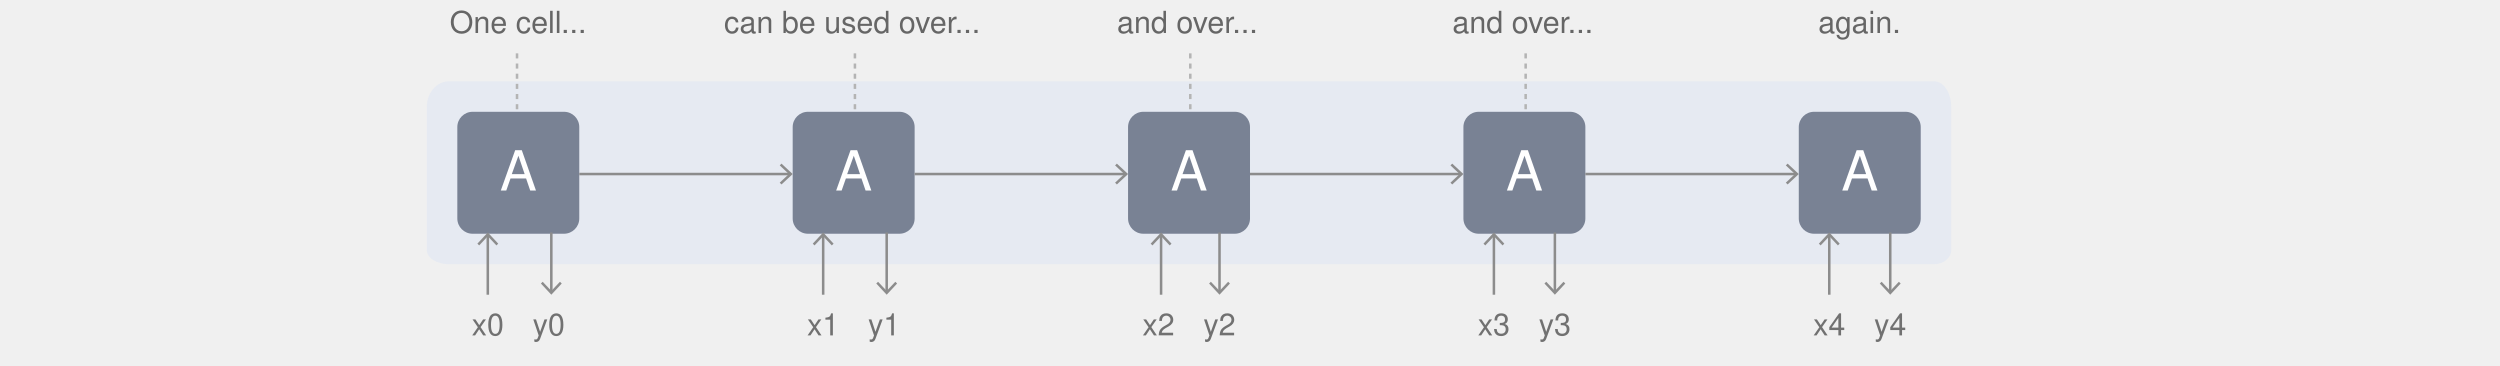
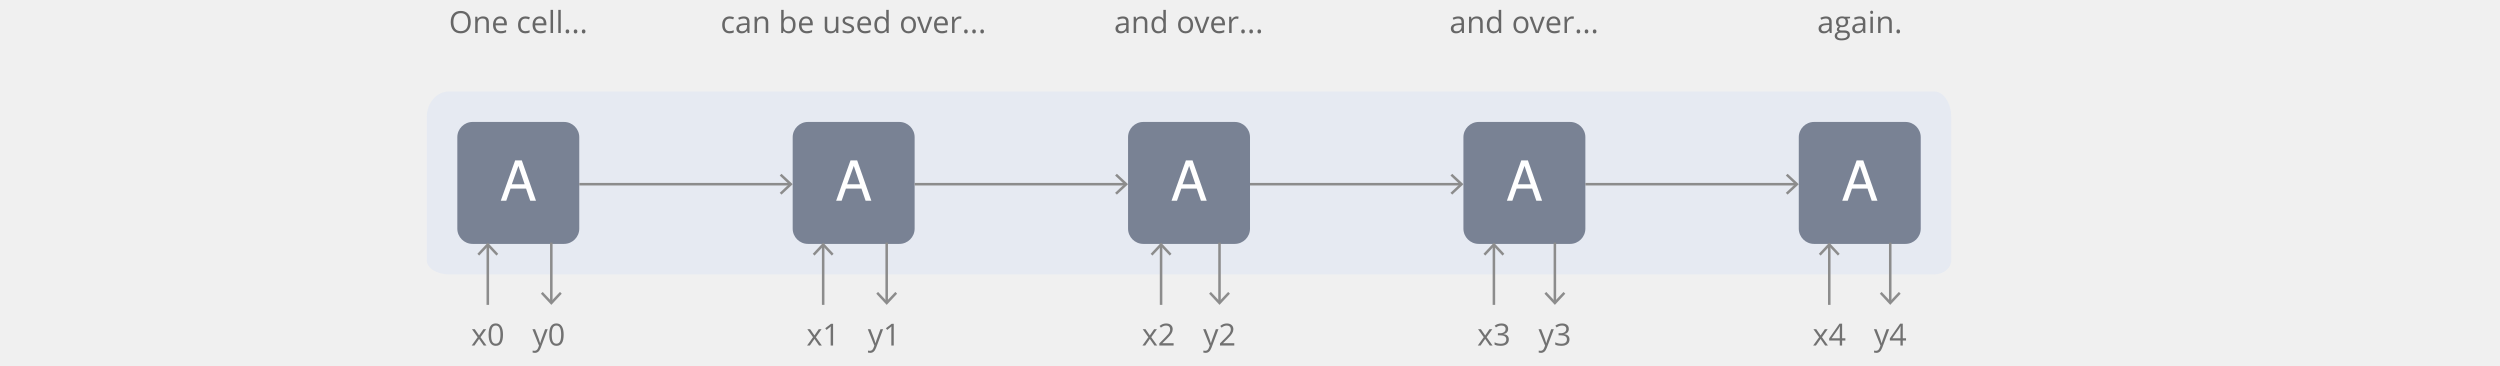
<svg xmlns="http://www.w3.org/2000/svg" xmlns:xlink="http://www.w3.org/1999/xlink" version="1.1" x="0px" y="0px" width="984px" height="144px" viewBox="0 0 984 144" enable-background="new 0 0 984 144" xml:space="preserve">
  <symbol id="op-bg" viewBox="-11.2 -11.2 22.5 22.5">
    <path fill="#798294" d="M11.2,0c0-6.2-5-11.2-11.2-11.2S-11.2-6.2-11.2,0s5,11.2,11.2,11.2S11.2,6.2,11.2,0z" />
  </symbol>
  <symbol id="rnn-a" viewBox="-21.5 -26.5 48 48">
    <use xlink:href="#rnn-bg" width="48" height="48" id="XMLID_33_" x="-21.5" y="-26.5" overflow="visible" />
    <text transform="matrix(1 0 0 -1 -4.7627 -9.5)" fill="#FFFFFF" font-family="'Helvetica'" font-size="21.774px">A</text>
  </symbol>
  <symbol id="rnn-bg" viewBox="-21.5 -26.5 48 48">
    <path fill="#798294" d="M20.5-26.5h-36c-3.3,0-6,2.7-6,6v36c0,3.3,2.7,6,6,6h36c3.3,0,6-2.7,6-6v-36C26.5-23.8,23.8-26.5,20.5-26.5   z" />
  </symbol>
  <g id="background">
    <g id="XMLID_7_">
      <g>
-         <path fill="#E6EAF2" d="M768,98.5c0,3-3,5.5-6.7,5.5c0,0,0,0-9.3,0c-166.4,0-386.1,0-564,0c-11.3,0-11.3,0-11.3,0     c-4.8,0-8.7-2.5-8.7-5.5c0,0,0,0,0-8c0-10.1,0-24.2,0-36c0-12.5,0-12.5,0-12.5c0-5.5,3.9-10,8.7-10c0,0,0,0,11.3,0     c177.9,0,397.6,0,564,0c9.3,0,9.3,0,9.3,0c3.7,0,6.7,4.5,6.7,10c0,0,0,0,0,12.5c0,11.8,0,25.9,0,36C768,98.5,768,98.5,768,98.5z" />
+         <path fill="#E6EAF2" d="M768,102.5c0,3-3,5.5-6.7,5.5c0,0,0,0-9.3,0c-166.4,0-386.1,0-564,0c-11.3,0-11.3,0-11.3,0     c-4.8,0-8.7-2.5-8.7-5.5c0,0,0,0,0-8c0-10.1,0-24.2,0-36c0-12.5,0-12.5,0-12.5c0-5.5,3.9-10,8.7-10c0,0,0,0,11.3,0     c177.9,0,397.6,0,564,0c9.3,0,9.3,0,9.3,0c3.7,0,6.7,4.5,6.7,10c0,0,0,0,0,12.5c0,11.8,0,25.9,0,36     C768,102.5,768,102.5,768,102.5z" />
      </g>
    </g>
  </g>
  <g id="edges">
</g>
  <g id="nodes">
-     <use xlink:href="#rnn-a" width="48" height="48" x="-21.5" y="-26.5" transform="matrix(1 0 0 -1 201.5009 65.5)" overflow="visible" />
-     <use xlink:href="#rnn-a" width="48" height="48" x="-21.5" y="-26.5" transform="matrix(1 0 0 -1 333.5009 65.5)" overflow="visible" />
-     <use xlink:href="#rnn-a" width="48" height="48" x="-21.5" y="-26.5" transform="matrix(1 0 0 -1 465.5009 65.5)" overflow="visible" />
-     <use xlink:href="#rnn-a" width="48" height="48" id="XMLID_30_" x="-21.5" y="-26.5" transform="matrix(1 0 0 -1 597.5009 65.5)" overflow="visible" />
-     <use xlink:href="#rnn-a" width="48" height="48" id="XMLID_29_" x="-21.5" y="-26.5" transform="matrix(1 0 0 -1 729.5009 65.5)" overflow="visible" />
+     <use xlink:href="#rnn-a" width="48" height="48" x="-21.5" y="-26.5" transform="matrix(1 0 0 -1 201.5009 69.4997)" overflow="visible" />
+     <use xlink:href="#rnn-a" width="48" height="48" x="-21.5" y="-26.5" transform="matrix(1 0 0 -1 333.5009 69.4997)" overflow="visible" />
+     <use xlink:href="#rnn-a" width="48" height="48" x="-21.5" y="-26.5" transform="matrix(1 0 0 -1 465.5009 69.4997)" overflow="visible" />
+     <use xlink:href="#rnn-a" width="48" height="48" id="XMLID_30_" x="-21.5" y="-26.5" transform="matrix(1 0 0 -1 597.5009 69.4997)" overflow="visible" />
+     <use xlink:href="#rnn-a" width="48" height="48" id="XMLID_29_" x="-21.5" y="-26.5" transform="matrix(1 0 0 -1 729.5009 69.4997)" overflow="visible" />
  </g>
  <g id="text">
-     <text transform="matrix(1 0 0 1 185.663 131.9998)" fill="#717171" font-family="'Helvetica'" font-size="12px">x0</text>
-     <text transform="matrix(1 0 0 1 209.663 131.9998)" fill="#717171" font-family="'Helvetica'" font-size="12px">y0</text>
-     <text transform="matrix(1 0 0 1 317.663 131.9998)" fill="#717171" font-family="'Helvetica'" font-size="12px">x1</text>
-     <text transform="matrix(1 0 0 1 341.663 131.9998)" fill="#717171" font-family="'Helvetica'" font-size="12px">y1</text>
-     <text transform="matrix(1 0 0 1 449.663 131.9998)" fill="#717171" font-family="'Helvetica'" font-size="12px">x2</text>
-     <text transform="matrix(1 0 0 1 473.663 131.9998)" fill="#717171" font-family="'Helvetica'" font-size="12px">y2</text>
-     <text transform="matrix(1 0 0 1 581.663 131.9998)" fill="#717171" font-family="'Helvetica'" font-size="12px">x3</text>
-     <text transform="matrix(1 0 0 1 605.663 131.9998)" fill="#717171" font-family="'Helvetica'" font-size="12px">y3</text>
+     <text transform="matrix(1 0 0 1 185.4257 135.9995)" fill="#717171" font-family="'OpenSans'" font-size="12px">x0</text>
+     <text transform="matrix(1 0 0 1 209.5458 135.9995)" fill="#717171" font-family="'OpenSans'" font-size="12px">y0</text>
+     <text transform="matrix(1 0 0 1 317.4257 135.9995)" fill="#717171" font-family="'OpenSans'" font-size="12px">x1</text>
+     <text transform="matrix(1 0 0 1 341.5458 135.9995)" fill="#717171" font-family="'OpenSans'" font-size="12px">y1</text>
+     <text transform="matrix(1 0 0 1 449.4257 135.9995)" fill="#717171" font-family="'OpenSans'" font-size="12px">x2</text>
+     <text transform="matrix(1 0 0 1 473.5458 135.9995)" fill="#717171" font-family="'OpenSans'" font-size="12px">y2</text>
+     <text transform="matrix(1 0 0 1 581.4257 135.9995)" fill="#717171" font-family="'OpenSans'" font-size="12px">x3</text>
+     <text transform="matrix(1 0 0 1 605.5458 135.9995)" fill="#717171" font-family="'OpenSans'" font-size="12px">y3</text>
    <g>
-       <text transform="matrix(1 0 0 1 176.9882 12.9998)" fill="#666666" font-family="'Helvetica'" font-size="12px">One cell...</text>
-     </g>
-     <line fill="none" stroke="#B4B4B4" stroke-miterlimit="10" stroke-dasharray="2" x1="203.5" y1="43" x2="203.5" y2="20" />
-     <line fill="none" stroke="#B4B4B4" stroke-miterlimit="10" stroke-dasharray="2" x1="336.5" y1="43" x2="336.5" y2="20" />
-     <line fill="none" stroke="#B4B4B4" stroke-miterlimit="10" stroke-dasharray="2" x1="468.5" y1="43" x2="468.5" y2="20" />
-     <g>
-       <text transform="matrix(1 0 0 1 284.9677 12.9998)" fill="#666666" font-family="'Helvetica'" font-size="12px">can be used over...</text>
+       <text transform="matrix(1 0 0 1 176.6718 12.9998)" fill="#666666" font-family="'OpenSans'" font-size="12px">One cell...</text>
    </g>
    <g>
-       <text transform="matrix(1 0 0 1 439.6493 12.9998)" fill="#666666" font-family="'Helvetica'" font-size="12px">and over...</text>
-     </g>
-     <line fill="none" stroke="#B4B4B4" stroke-miterlimit="10" stroke-dasharray="2" x1="600.5" y1="43" x2="600.5" y2="20" />
-     <g>
-       <text transform="matrix(1 0 0 1 571.6493 12.9998)" fill="#666666" font-family="'Helvetica'" font-size="12px">and over...</text>
+       <text transform="matrix(1 0 0 1 283.5819 12.9998)" fill="#666666" font-family="'OpenSans'" font-size="12px">can be used over...</text>
    </g>
    <g>
-       <text transform="matrix(1 0 0 1 715.6522 12.9998)" fill="#666666" font-family="'Helvetica'" font-size="12px">again.</text>
+       <text transform="matrix(1 0 0 1 438.5096 12.9998)" fill="#666666" font-family="'OpenSans'" font-size="12px">and over...</text>
+     </g>
+     <g>
+       <text transform="matrix(1 0 0 1 570.5096 12.9998)" fill="#666666" font-family="'OpenSans'" font-size="12px">and over...</text>
+     </g>
+     <g>
+       <text transform="matrix(1 0 0 1 715.2421 12.9998)" fill="#666666" font-family="'OpenSans'" font-size="12px">again.</text>
    </g>
    <g>
      <g>
-         <line fill="none" stroke="#8C8C8C" stroke-miterlimit="10" x1="228" y1="68.5" x2="310.9" y2="68.5" />
+         <line fill="none" stroke="#8C8C8C" stroke-miterlimit="10" x1="228" y1="72.5" x2="310.9" y2="72.5" />
        <g>
-           <polygon fill="#8C8C8C" points="307.6,72.6 306.9,71.9 310.5,68.5 306.9,65.1 307.6,64.4 312,68.5     " />
+           <polygon fill="#8C8C8C" points="307.6,76.6 306.9,75.9 310.5,72.5 306.9,69.1 307.6,68.4 312,72.5     " />
        </g>
      </g>
    </g>
    <g>
      <g>
-         <line fill="none" stroke="#8C8C8C" stroke-miterlimit="10" x1="192" y1="116" x2="192" y2="92.6" />
+         <line fill="none" stroke="#8C8C8C" stroke-miterlimit="10" x1="192" y1="120" x2="192" y2="96.6" />
        <g>
-           <polygon fill="#8C8C8C" points="196.1,95.9 195.4,96.6 192,93 188.6,96.6 187.9,95.9 192,91.5     " />
+           <polygon fill="#8C8C8C" points="196.1,99.9 195.4,100.6 192,97 188.6,100.6 187.9,99.9 192,95.5     " />
        </g>
      </g>
    </g>
    <g>
      <g>
-         <line fill="none" stroke="#8C8C8C" stroke-miterlimit="10" x1="217" y1="91.5" x2="217" y2="114.9" />
+         <line fill="none" stroke="#8C8C8C" stroke-miterlimit="10" x1="217" y1="95.5" x2="217" y2="118.9" />
        <g>
-           <polygon fill="#8C8C8C" points="212.9,111.6 213.6,110.9 217,114.5 220.4,110.9 221.1,111.6 217,116     " />
+           <polygon fill="#8C8C8C" points="212.9,115.6 213.6,114.9 217,118.5 220.4,114.9 221.1,115.6 217,120     " />
        </g>
      </g>
    </g>
    <g>
      <g>
-         <line fill="none" stroke="#8C8C8C" stroke-miterlimit="10" x1="324" y1="116" x2="324" y2="92.6" />
+         <line fill="none" stroke="#8C8C8C" stroke-miterlimit="10" x1="324" y1="120" x2="324" y2="96.6" />
        <g>
-           <polygon fill="#8C8C8C" points="328.1,95.9 327.4,96.6 324,93 320.6,96.6 319.9,95.9 324,91.5     " />
+           <polygon fill="#8C8C8C" points="328.1,99.9 327.4,100.6 324,97 320.6,100.6 319.9,99.9 324,95.5     " />
        </g>
      </g>
    </g>
    <g>
      <g>
-         <line fill="none" stroke="#8C8C8C" stroke-miterlimit="10" x1="349" y1="91.5" x2="349" y2="114.9" />
+         <line fill="none" stroke="#8C8C8C" stroke-miterlimit="10" x1="349" y1="95.5" x2="349" y2="118.9" />
        <g>
-           <polygon fill="#8C8C8C" points="344.9,111.6 345.6,110.9 349,114.5 352.4,110.9 353.1,111.6 349,116     " />
+           <polygon fill="#8C8C8C" points="344.9,115.6 345.6,114.9 349,118.5 352.4,114.9 353.1,115.6 349,120     " />
        </g>
      </g>
    </g>
    <g>
      <g>
-         <line fill="none" stroke="#8C8C8C" stroke-miterlimit="10" x1="457" y1="116" x2="457" y2="92.6" />
+         <line fill="none" stroke="#8C8C8C" stroke-miterlimit="10" x1="457" y1="120" x2="457" y2="96.6" />
        <g>
-           <polygon fill="#8C8C8C" points="461.1,95.9 460.4,96.6 457,93 453.6,96.6 452.9,95.9 457,91.5     " />
+           <polygon fill="#8C8C8C" points="461.1,99.9 460.4,100.6 457,97 453.6,100.6 452.9,99.9 457,95.5     " />
        </g>
      </g>
    </g>
    <g>
      <g>
-         <line fill="none" stroke="#8C8C8C" stroke-miterlimit="10" x1="480" y1="91.5" x2="480" y2="114.9" />
+         <line fill="none" stroke="#8C8C8C" stroke-miterlimit="10" x1="480" y1="95.5" x2="480" y2="118.9" />
        <g>
-           <polygon fill="#8C8C8C" points="475.9,111.6 476.6,110.9 480,114.5 483.4,110.9 484.1,111.6 480,116     " />
+           <polygon fill="#8C8C8C" points="475.9,115.6 476.6,114.9 480,118.5 483.4,114.9 484.1,115.6 480,120     " />
        </g>
      </g>
    </g>
    <g>
      <g>
-         <line fill="none" stroke="#8C8C8C" stroke-miterlimit="10" x1="588" y1="116" x2="588" y2="92.6" />
+         <line fill="none" stroke="#8C8C8C" stroke-miterlimit="10" x1="588" y1="120" x2="588" y2="96.6" />
        <g>
-           <polygon fill="#8C8C8C" points="592.1,95.9 591.4,96.6 588,93 584.6,96.6 583.9,95.9 588,91.5     " />
+           <polygon fill="#8C8C8C" points="592.1,99.9 591.4,100.6 588,97 584.6,100.6 583.9,99.9 588,95.5     " />
        </g>
      </g>
    </g>
    <g>
      <g>
-         <line fill="none" stroke="#8C8C8C" stroke-miterlimit="10" x1="612" y1="91.5" x2="612" y2="114.9" />
+         <line fill="none" stroke="#8C8C8C" stroke-miterlimit="10" x1="612" y1="95.5" x2="612" y2="118.9" />
        <g>
-           <polygon fill="#8C8C8C" points="607.9,111.6 608.6,110.9 612,114.5 615.4,110.9 616.1,111.6 612,116     " />
+           <polygon fill="#8C8C8C" points="607.9,115.6 608.6,114.9 612,118.5 615.4,114.9 616.1,115.6 612,120     " />
        </g>
      </g>
    </g>
-     <text transform="matrix(1 0 0 1 713.663 131.9998)" fill="#717171" font-family="'Helvetica'" font-size="12px">x4</text>
-     <text transform="matrix(1 0 0 1 737.663 131.9998)" fill="#717171" font-family="'Helvetica'" font-size="12px">y4</text>
+     <text transform="matrix(1 0 0 1 713.4257 135.9995)" fill="#717171" font-family="'OpenSans'" font-size="12px">x4</text>
+     <text transform="matrix(1 0 0 1 737.5458 135.9995)" fill="#717171" font-family="'OpenSans'" font-size="12px">y4</text>
    <g>
      <g>
-         <line fill="none" stroke="#8C8C8C" stroke-miterlimit="10" x1="720" y1="116" x2="720" y2="92.6" />
+         <line fill="none" stroke="#8C8C8C" stroke-miterlimit="10" x1="720" y1="120" x2="720" y2="96.6" />
        <g>
-           <polygon fill="#8C8C8C" points="724.1,95.9 723.4,96.6 720,93 716.6,96.6 715.9,95.9 720,91.5     " />
+           <polygon fill="#8C8C8C" points="724.1,99.9 723.4,100.6 720,97 716.6,100.6 715.9,99.9 720,95.5     " />
        </g>
      </g>
    </g>
    <g>
      <g>
-         <line fill="none" stroke="#8C8C8C" stroke-miterlimit="10" x1="744" y1="91.5" x2="744" y2="114.9" />
+         <line fill="none" stroke="#8C8C8C" stroke-miterlimit="10" x1="744" y1="95.5" x2="744" y2="118.9" />
        <g>
-           <polygon fill="#8C8C8C" points="739.9,111.6 740.6,110.9 744,114.5 747.4,110.9 748.1,111.6 744,116     " />
+           <polygon fill="#8C8C8C" points="739.9,115.6 740.6,114.9 744,118.5 747.4,114.9 748.1,115.6 744,120     " />
        </g>
      </g>
    </g>
    <g>
      <g>
-         <line fill="none" stroke="#8C8C8C" stroke-miterlimit="10" x1="360" y1="68.5" x2="442.9" y2="68.5" />
+         <line fill="none" stroke="#8C8C8C" stroke-miterlimit="10" x1="360" y1="72.5" x2="442.9" y2="72.5" />
        <g>
-           <polygon fill="#8C8C8C" points="439.6,72.6 438.9,71.9 442.5,68.5 438.9,65.1 439.6,64.4 444,68.5     " />
+           <polygon fill="#8C8C8C" points="439.6,76.6 438.9,75.9 442.5,72.5 438.9,69.1 439.6,68.4 444,72.5     " />
        </g>
      </g>
    </g>
    <g>
      <g>
-         <line fill="none" stroke="#8C8C8C" stroke-miterlimit="10" x1="492" y1="68.5" x2="574.9" y2="68.5" />
+         <line fill="none" stroke="#8C8C8C" stroke-miterlimit="10" x1="492" y1="72.5" x2="574.9" y2="72.5" />
        <g>
-           <polygon fill="#8C8C8C" points="571.6,72.6 570.9,71.9 574.5,68.5 570.9,65.1 571.6,64.4 576,68.5     " />
+           <polygon fill="#8C8C8C" points="571.6,76.6 570.9,75.9 574.5,72.5 570.9,69.1 571.6,68.4 576,72.5     " />
        </g>
      </g>
    </g>
    <g>
      <g>
-         <line fill="none" stroke="#8C8C8C" stroke-miterlimit="10" x1="624" y1="68.5" x2="706.9" y2="68.5" />
+         <line fill="none" stroke="#8C8C8C" stroke-miterlimit="10" x1="624" y1="72.5" x2="706.9" y2="72.5" />
        <g>
-           <polygon fill="#8C8C8C" points="703.6,72.6 702.9,71.9 706.5,68.5 702.9,65.1 703.6,64.4 708,68.5     " />
+           <polygon fill="#8C8C8C" points="703.6,76.6 702.9,75.9 706.5,72.5 702.9,69.1 703.6,68.4 708,72.5     " />
        </g>
      </g>
    </g>
  </g>
  <g id="images">
</g>
</svg>
